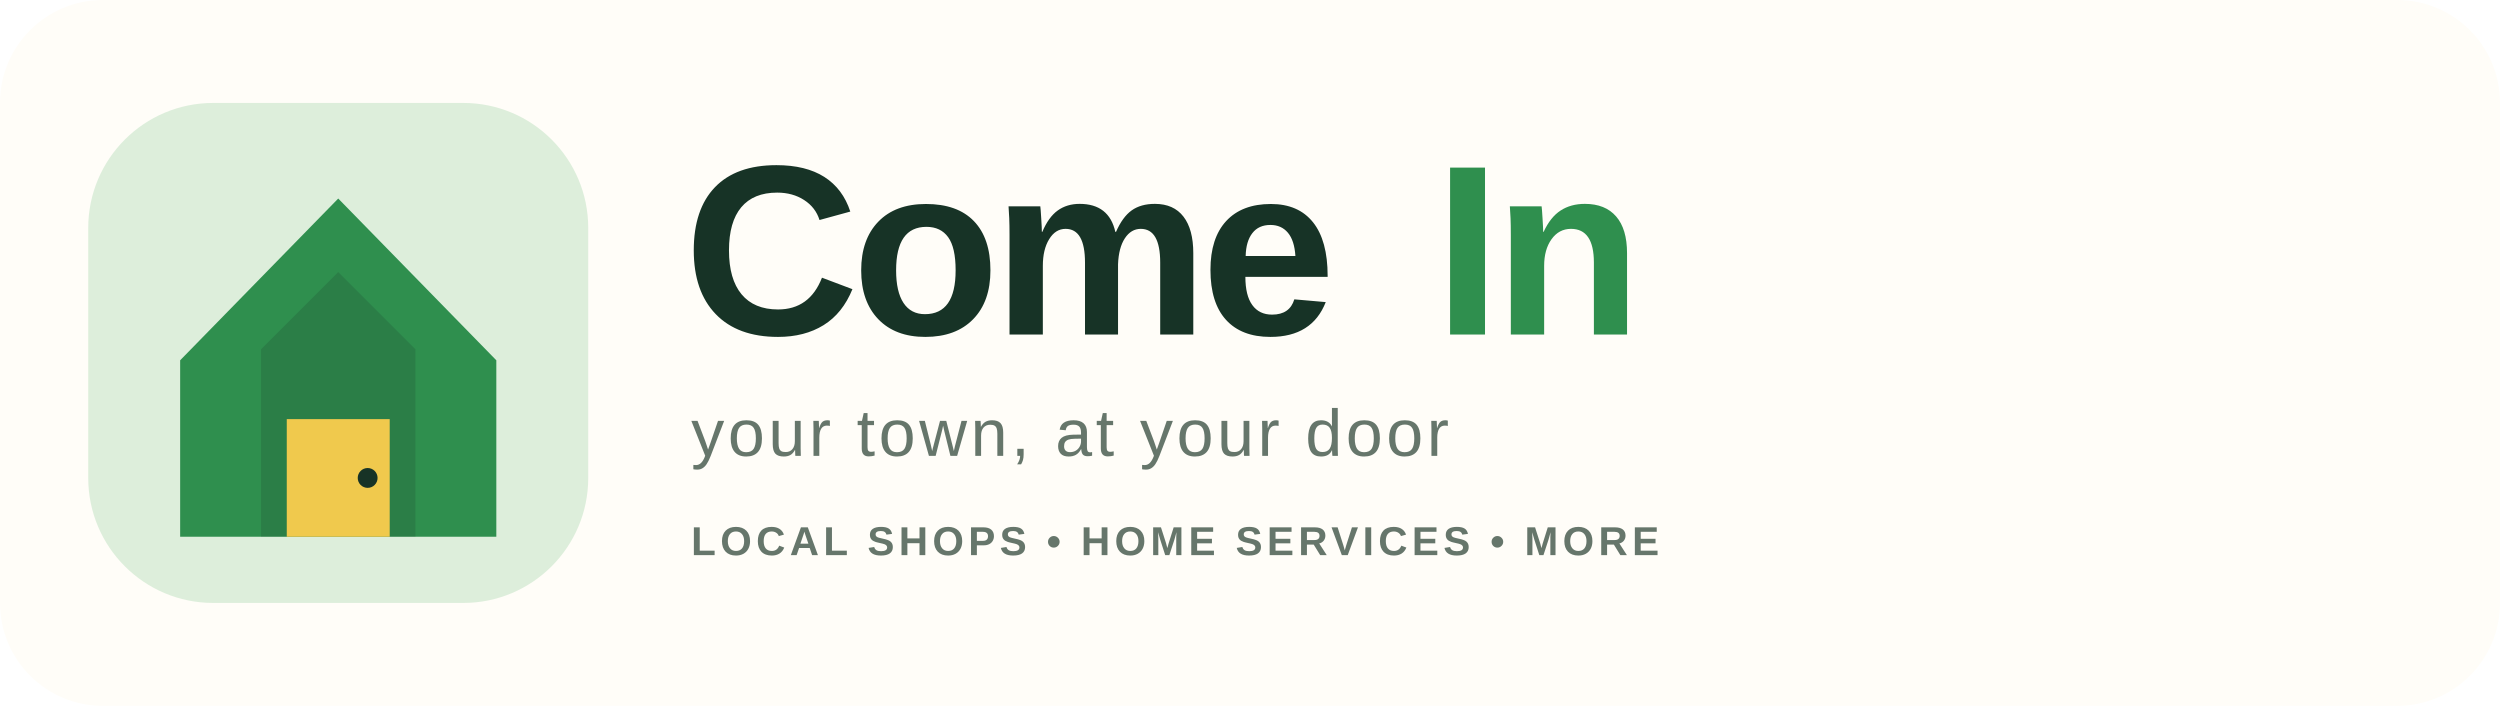
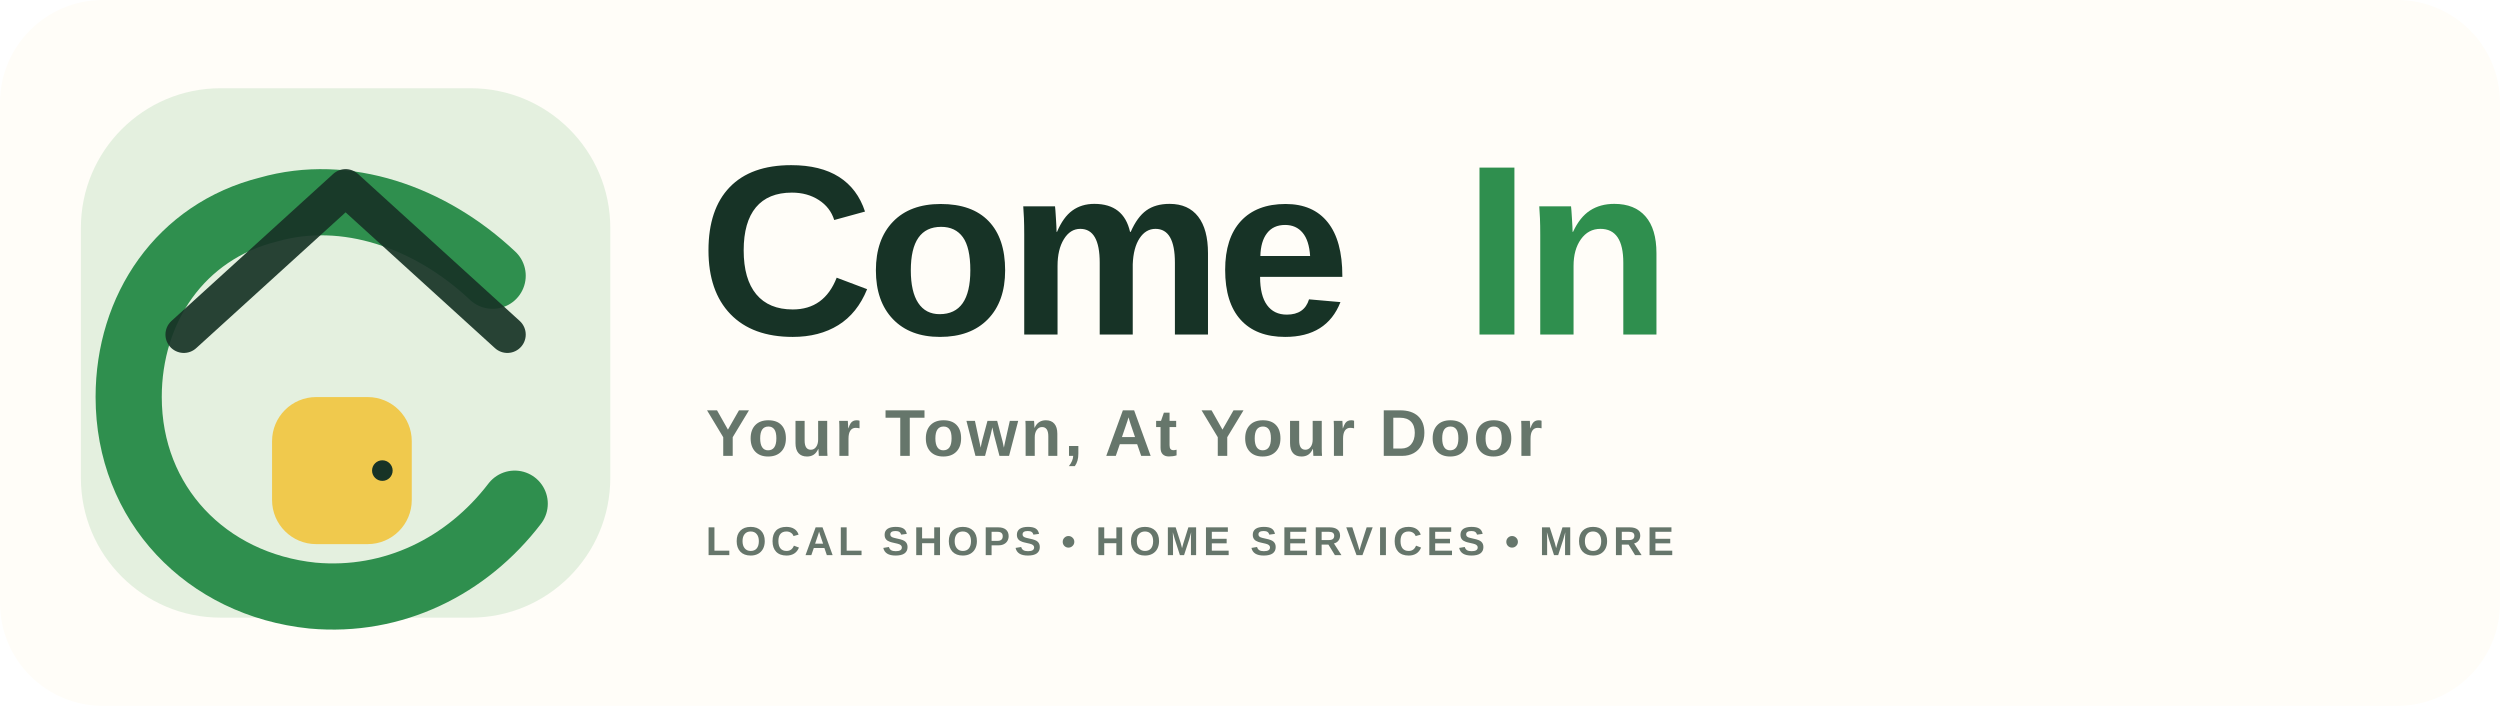
<svg xmlns="http://www.w3.org/2000/svg" width="680" height="192" viewBox="0 0 680 192" role="img" aria-labelledby="title desc">
  <rect width="680" height="192" rx="28" fill="#FFFDF8" />
-   <g transform="translate(24 28)">
-     <rect width="136" height="136" rx="34" fill="#DDEEDB" />
-     <path d="M25 70 68 26l43 44v48H25V70Z" fill="#2F8F4E" />
-     <path d="M47 67 68 46l21 21v51H47V67Z" fill="#173326" opacity=".18" />
-     <path d="M54 86h28v32H54z" fill="#F0C94D" />
-     <circle cx="76" cy="102" r="2.7" fill="#173326" />
+   <g transform="translate(22 24)">
+     <rect width="144" height="144" rx="38" fill="#E4F0DF" />
+     <path d="M112 51C95 35 72 27 51 33 27 39 13 60 13 84c0 29 21 51 50 54 22 2 42-8 55-25" fill="none" stroke="#2F8F4E" stroke-width="18" stroke-linecap="round" />
+     <path d="M28 67 72 27l44 40" fill="none" stroke="#173326" stroke-width="10" stroke-linecap="round" stroke-linejoin="round" opacity=".92" />
+     <rect x="52" y="84" width="38" height="40" rx="12" fill="#F0C94D" />
+     <circle cx="82" cy="104" r="2.8" fill="#173326" />
  </g>
-   <text x="186" y="91" font-family="Arial, Helvetica, sans-serif" font-size="66" font-weight="800" letter-spacing="-2" fill="#173326">Come</text>
-   <text x="390" y="91" font-family="Arial, Helvetica, sans-serif" font-size="66" font-weight="800" letter-spacing="-2" fill="#2F8F4E"> In</text>
-   <text x="188" y="124" font-family="Arial, Helvetica, sans-serif" font-size="18" font-weight="500" letter-spacing="1" fill="#66766B">your town, at your door</text>
-   <text x="188" y="151" font-family="Arial, Helvetica, sans-serif" font-size="11" font-weight="600" letter-spacing="1.2" fill="#66766B">LOCAL SHOPS  •  HOME SERVICES  •  MORE</text>
+   <text x="190" y="91" font-family="Arial, Helvetica, sans-serif" font-size="66" font-weight="800" letter-spacing="-2" fill="#173326">Come</text>
+   <text x="398" y="91" font-family="Arial, Helvetica, sans-serif" font-size="66" font-weight="800" letter-spacing="-2" fill="#2F8F4E"> In</text>
+   <text x="192" y="124" font-family="Arial, Helvetica, sans-serif" font-size="18" font-weight="600" letter-spacing=".8" fill="#66766B">Your Town, At Your Door</text>
+   <text x="192" y="151" font-family="Arial, Helvetica, sans-serif" font-size="11" font-weight="600" letter-spacing="1.2" fill="#66766B">LOCAL SHOPS  •  HOME SERVICES  •  MORE</text>
</svg>
